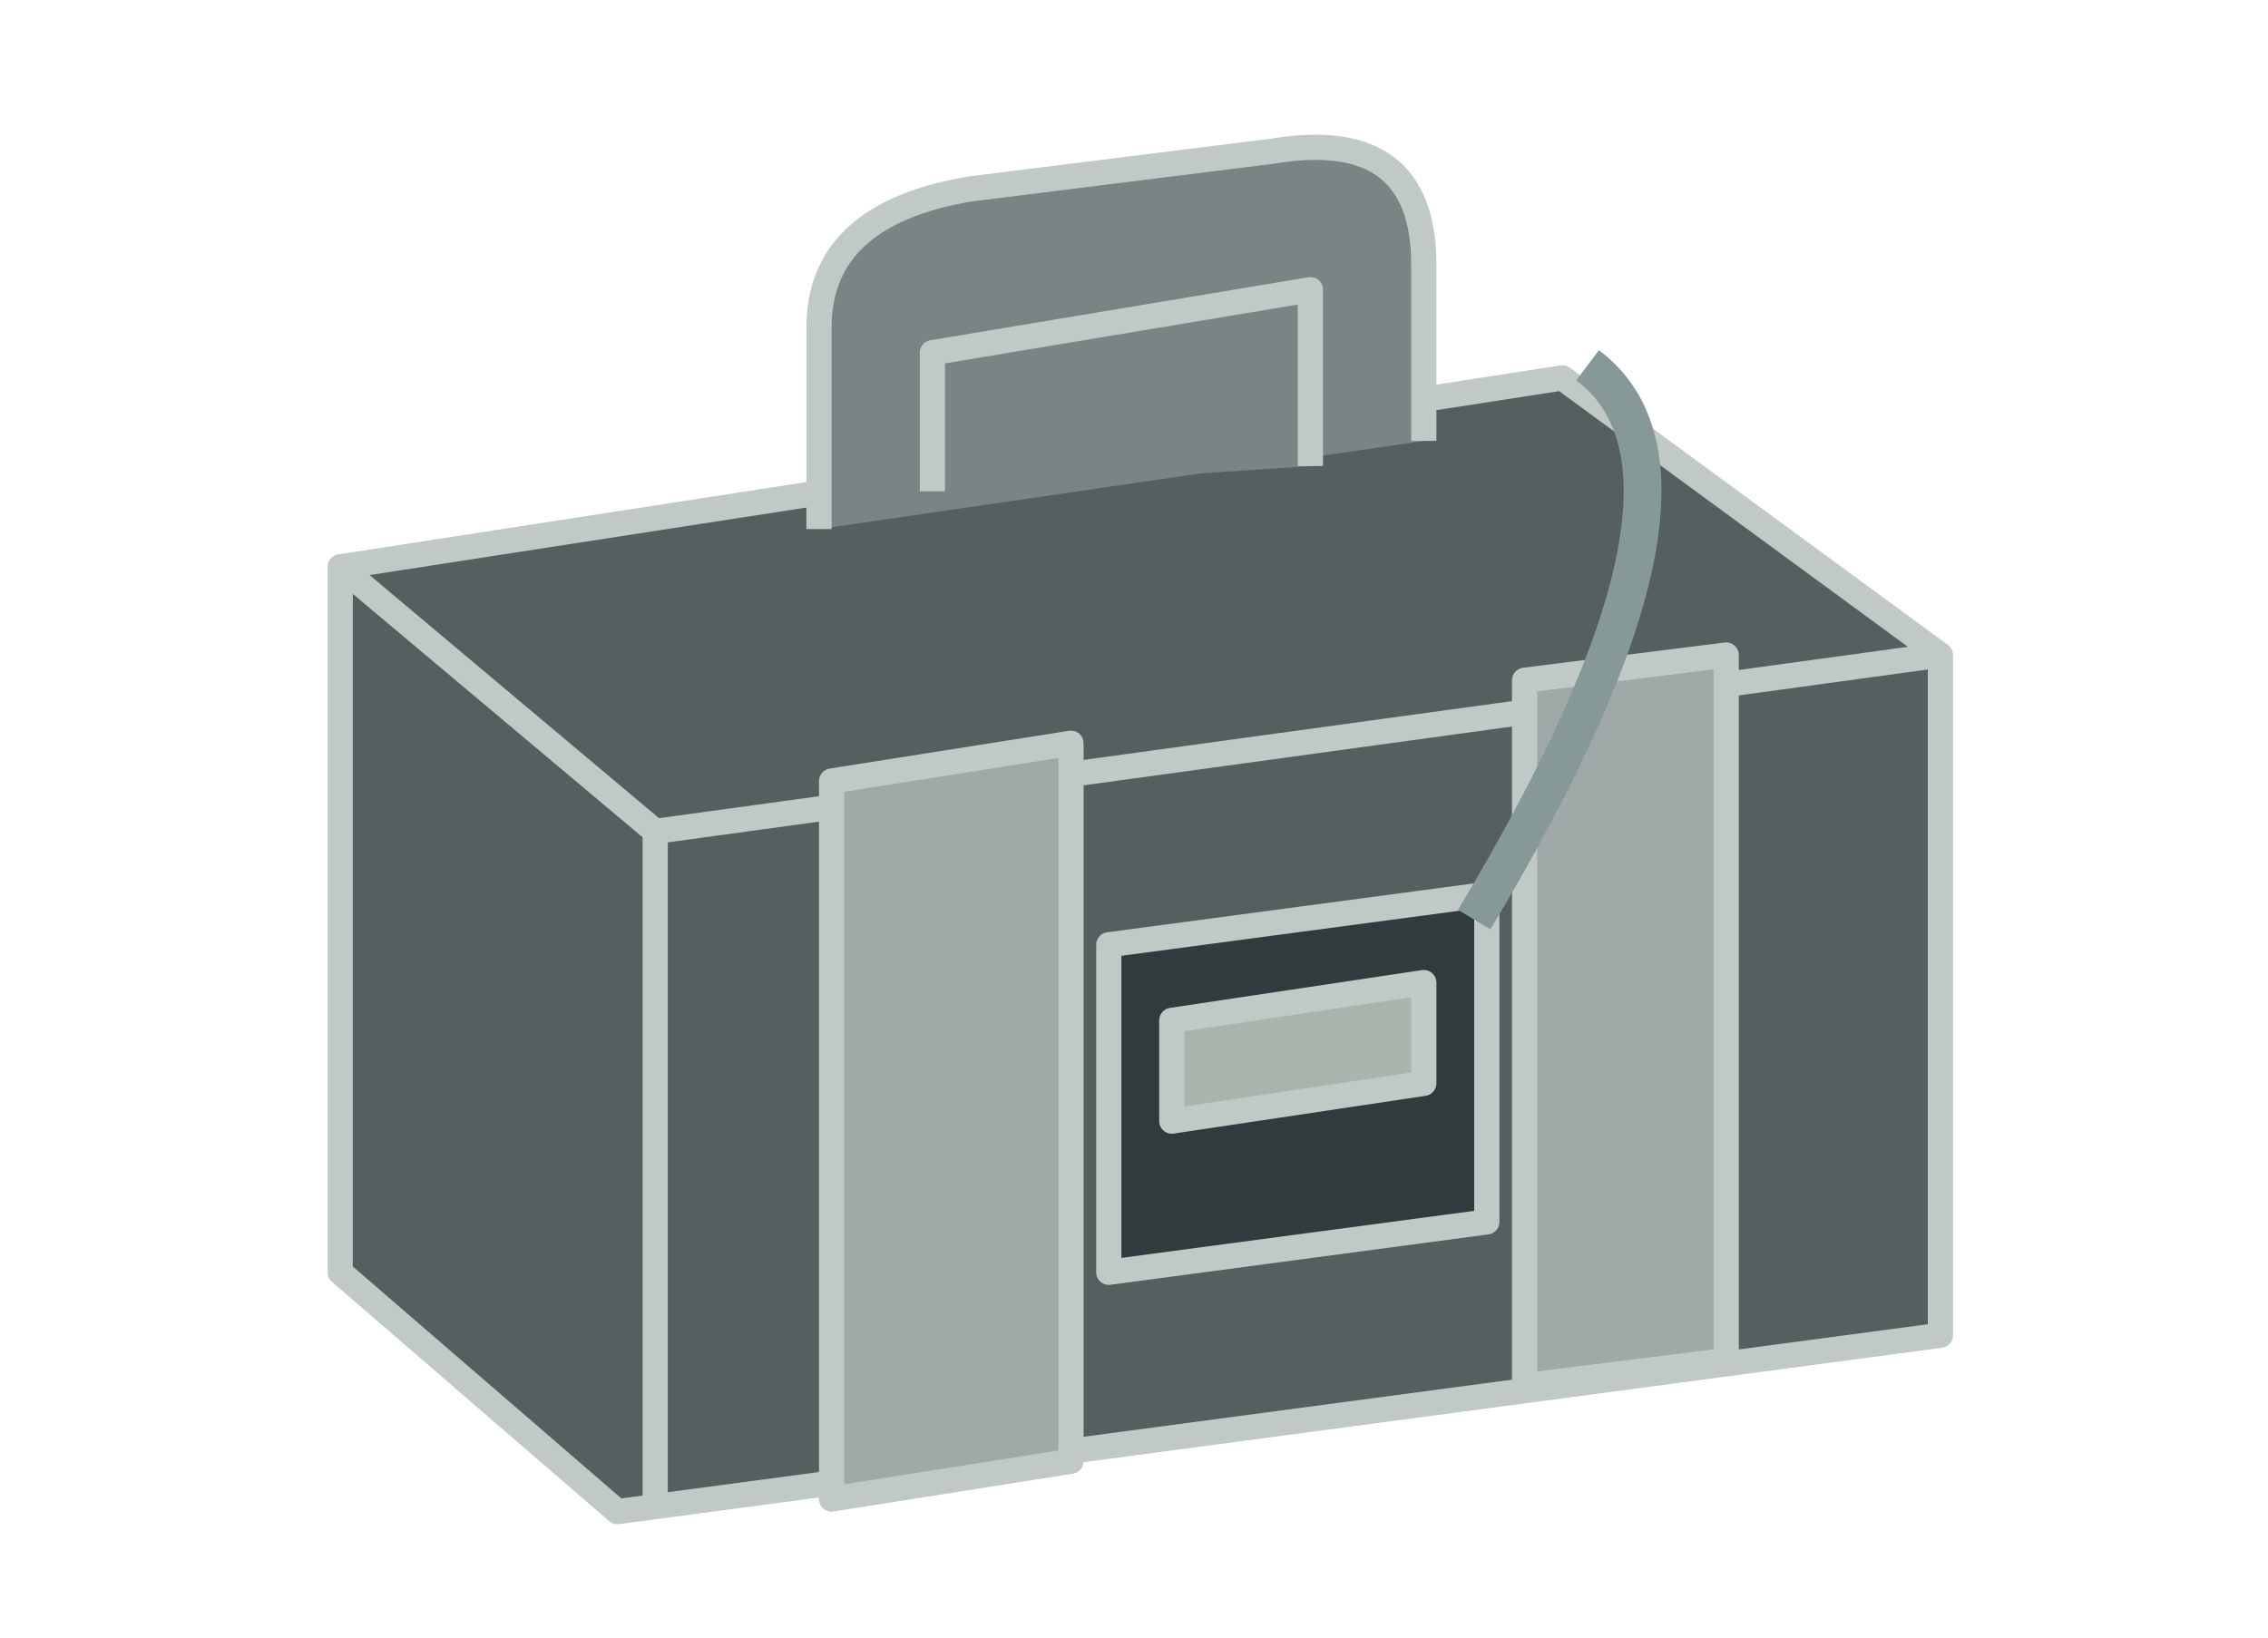
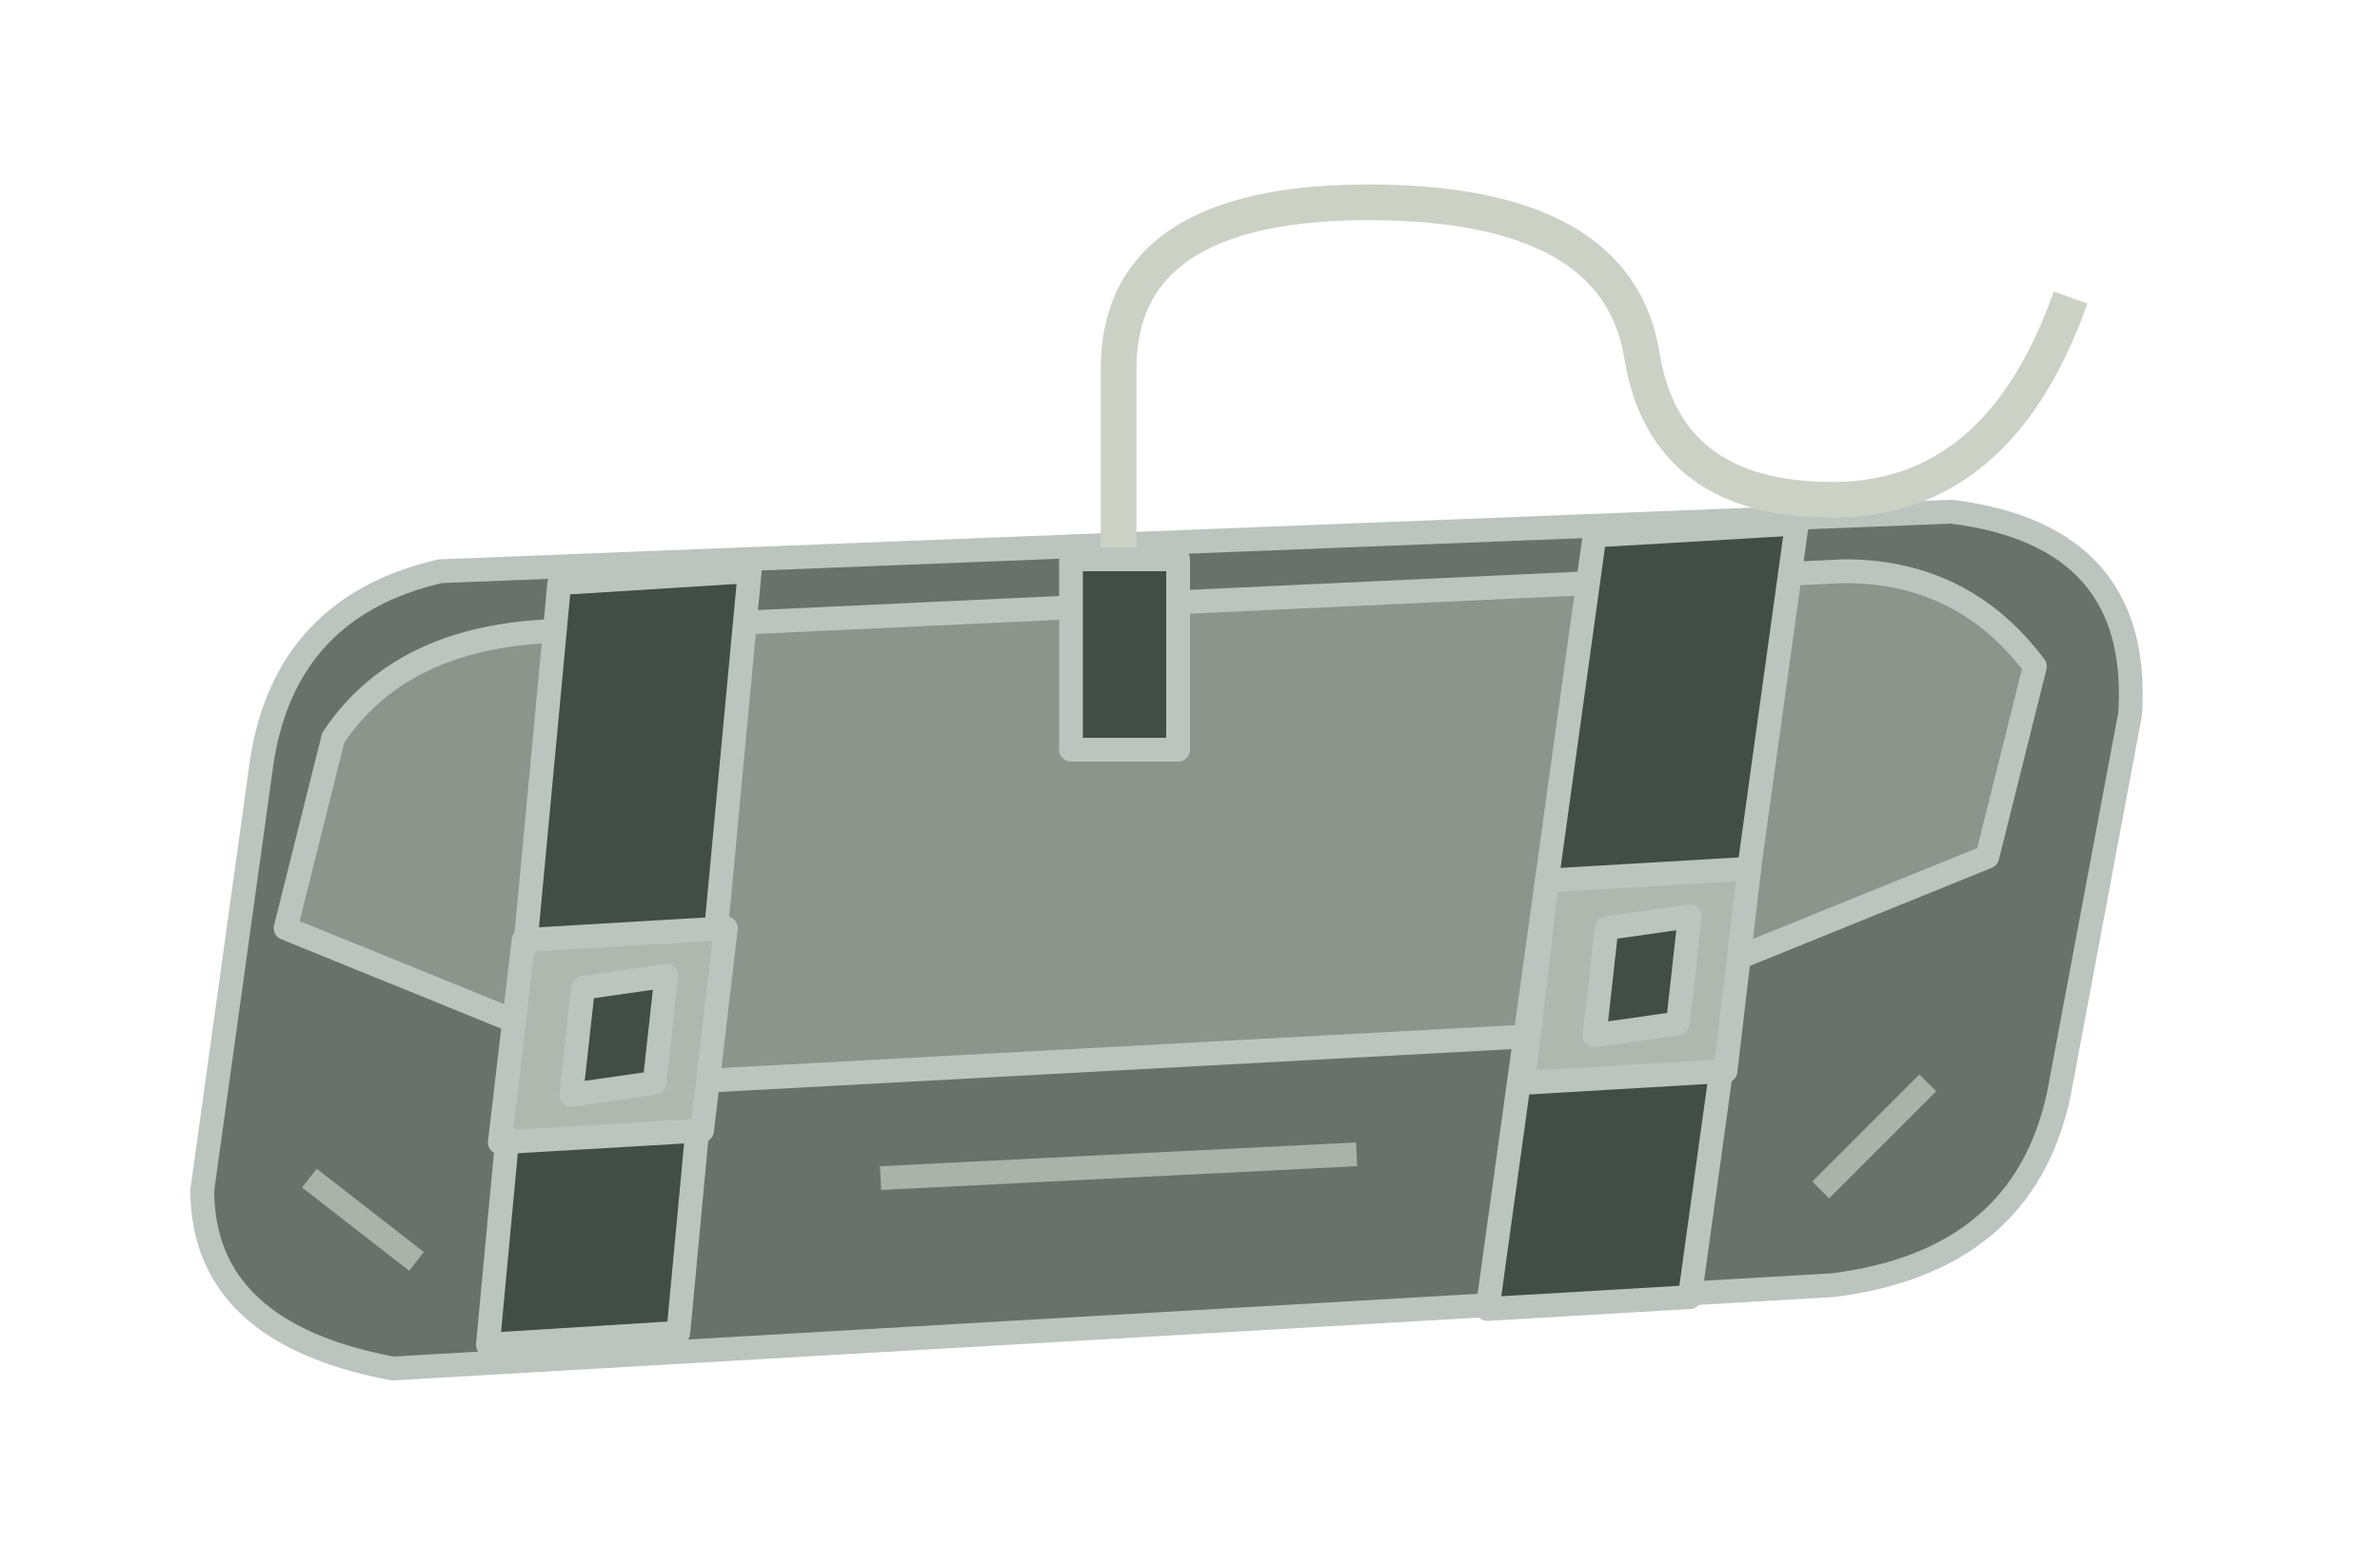
- <svg xmlns="http://www.w3.org/2000/svg" viewBox="0 0 180 130">
-   <g stroke="#c0c9c6" stroke-width="2" stroke-linejoin="round">
-     <path d="M27 45l97-15 30 22v54l-105 14-22-19z" fill="#555f60" />
-     <path d="M27 45l25 21 102-14M52 66v54" fill="none" />
-     <path d="M66 62l19-3v57l-19 3zM121 54l16-2v56l-16 2z" fill="#a0a9a7" />
-     <path d="M65 42V26q0-9 12-11l24-3q12-2 12 9v14M74 39V28l30-5v14" fill="#798585" />
-     <path d="M88 75l30-4v26l-30 4z" fill="#303b3d" />
-     <path d="M93 81l20-3v8l-20 3z" fill="#abb4ac" />
-     <path d="M117 73q21-35 9-44" fill="none" stroke="#869998" stroke-width="3" />
+ <svg xmlns="http://www.w3.org/2000/svg" viewBox="0 0 200 130">
+   <g stroke="#bbc4bf" stroke-width="2" stroke-linejoin="round">
+     <path d="M37 48q-13 3-15 16l-5 36q0 12 16 15l121-7q16-2 19-16l6-32q1-15-15-17z" fill="#69716b" />
+     <path d="M28 62q6-9 20-9l107-5q10 0 16 8l-4 16-37 15-74 4-32-13z" fill="#8c948b" />
+     <path d="M47 49l16-1-6 64-16 1zM134 45l17-1-9 65-17 1z" fill="#424d47" />
+     <path d="M44 79l17-1-2 17-17 1zM130 74l17-1-2 17-17 1z" fill="#afb8af" />
+     <path d="M49 83l7-1-1 9-7 1zM135 78l7-1-1 9-7 1z" fill="#424d47" />
+     <path d="M26 99l9 7M162 91l-9 9M74 99l40-2" fill="none" stroke="#aab2a9" />
+     <path d="M94 51V31q0-14 21-14t23 13q2 12 16 12t20-17" fill="none" stroke="#ccd1c6" stroke-width="3" />
+     <path d="M90 47h9v16h-9z" fill="#424d47" />
  </g>
</svg>
